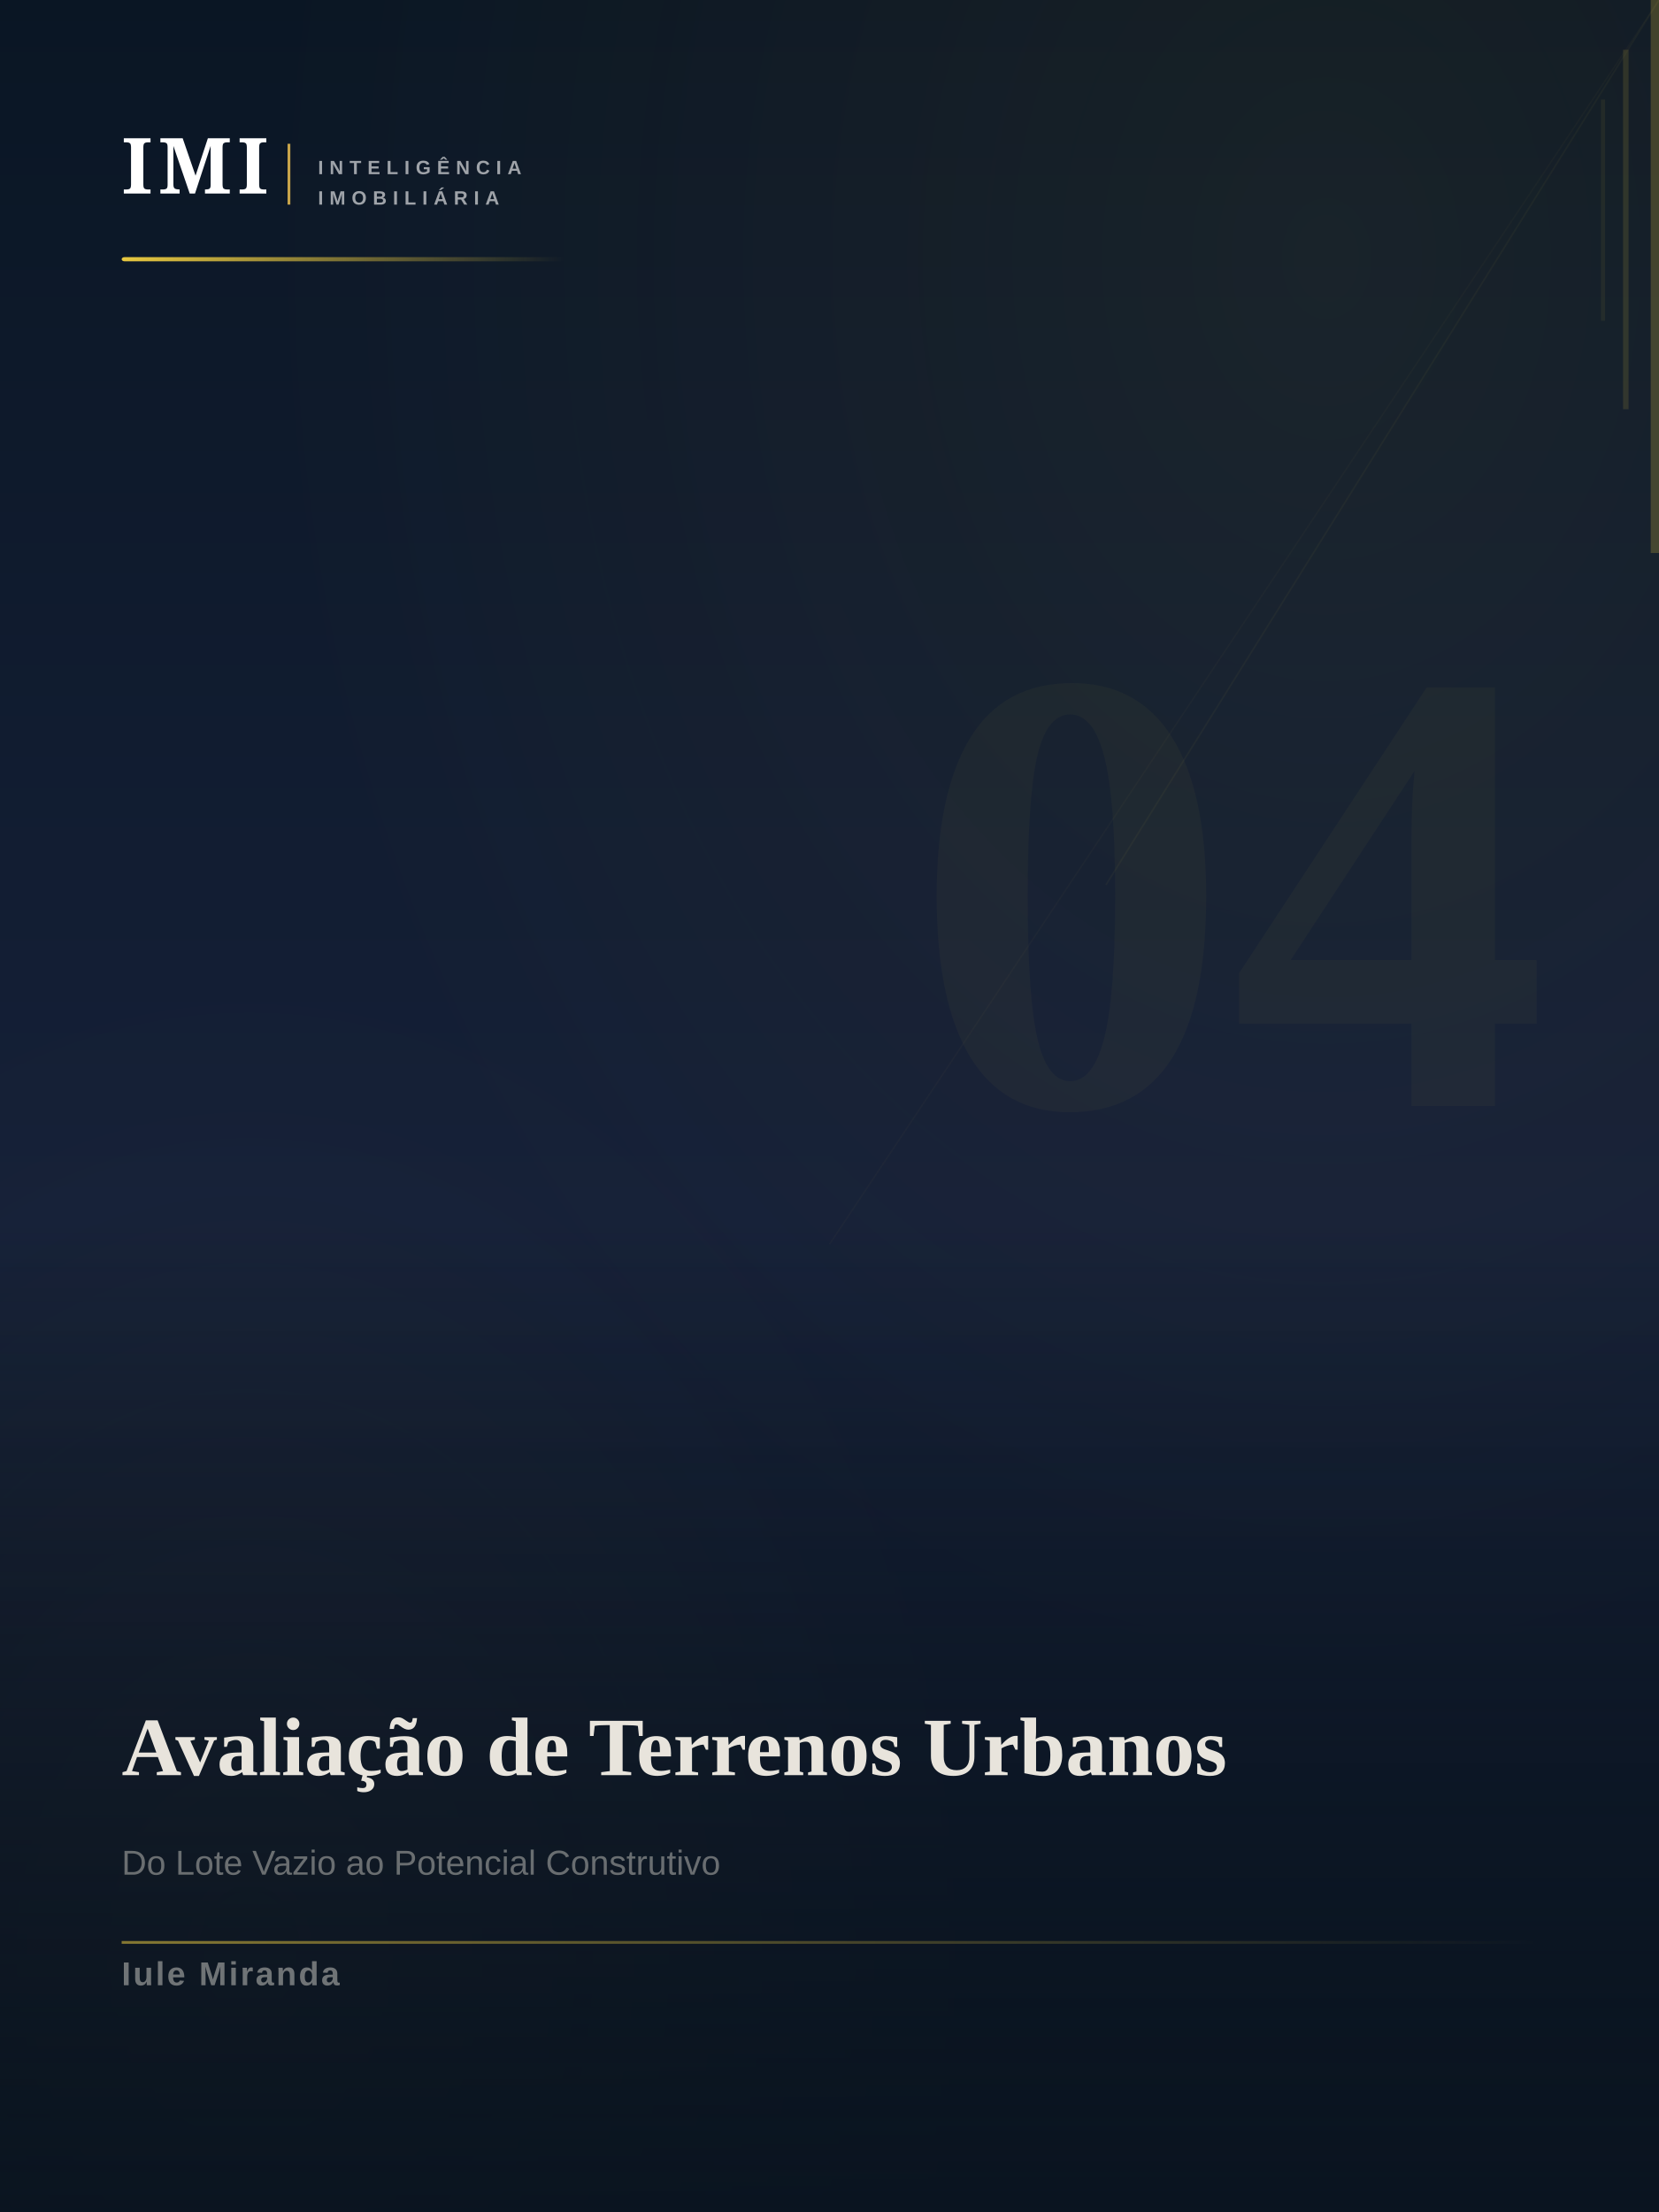
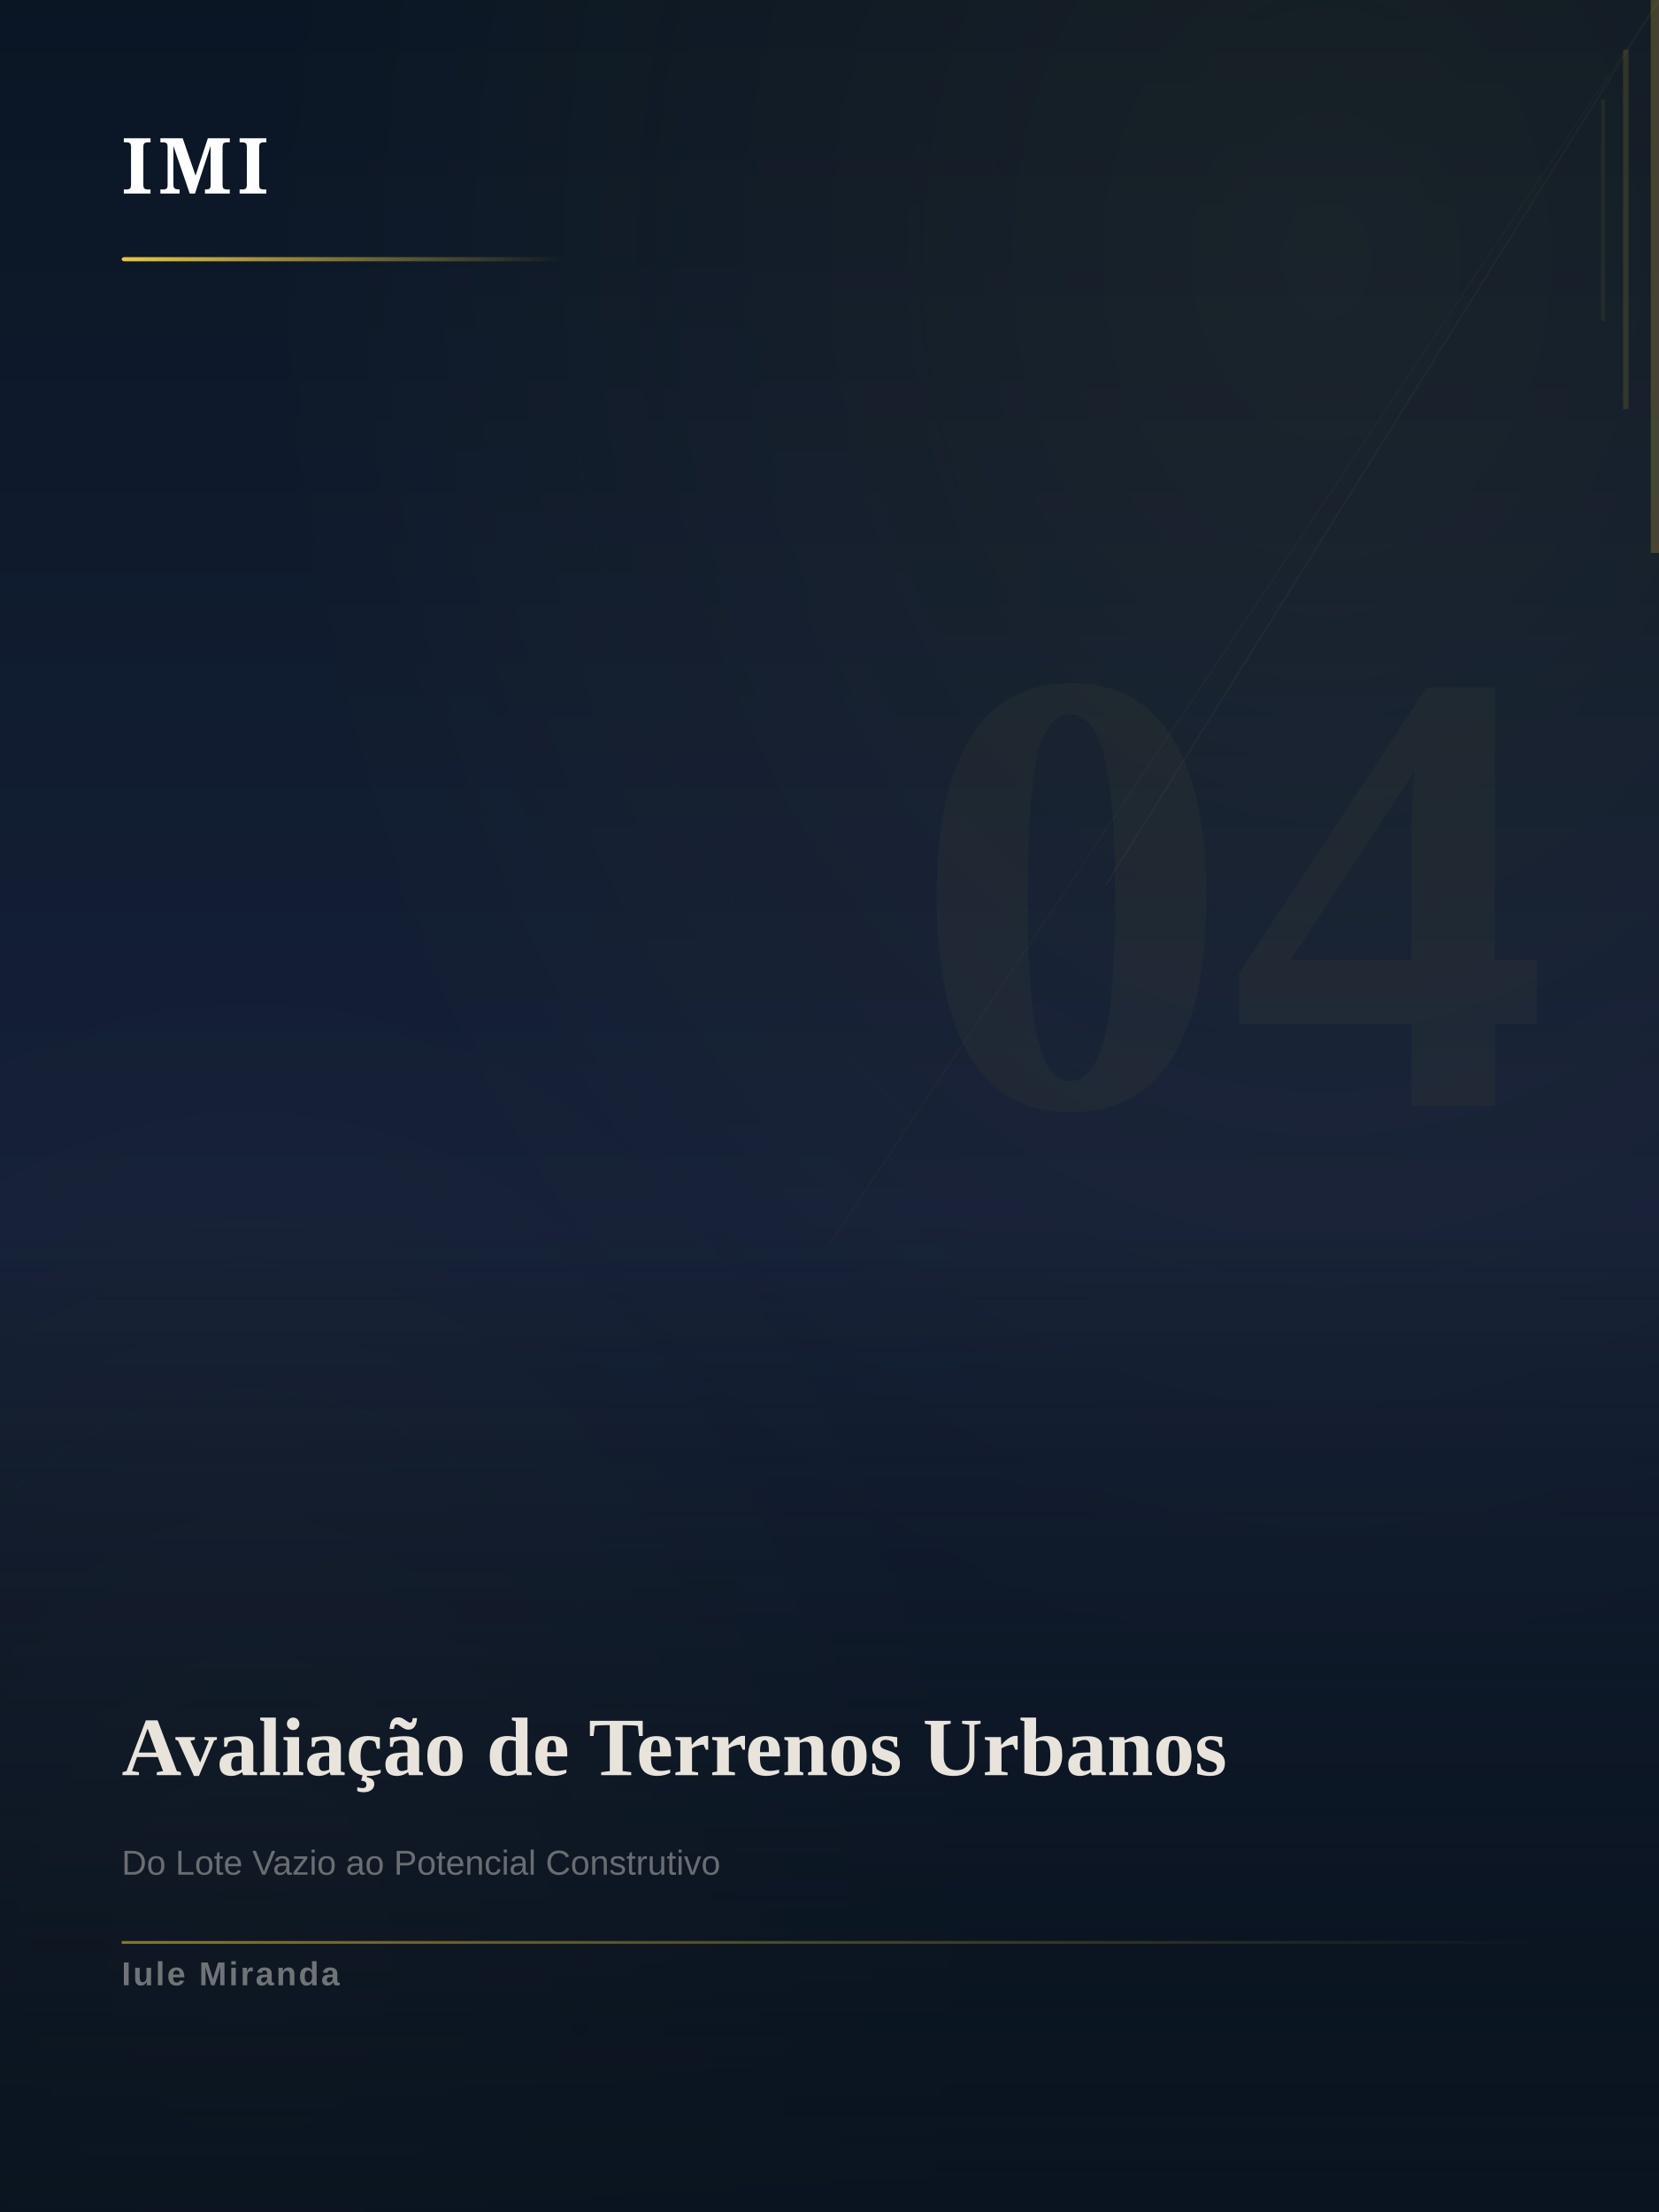
<svg xmlns="http://www.w3.org/2000/svg" width="600" height="800" viewBox="0 0 600 800">
  <defs>
    <linearGradient id="bg_livro_04_avaliar_terrenos_lotes" x1="0" y1="0" x2="0" y2="1">
      <stop offset="0%" stop-color="#0A1624" />
      <stop offset="55%" stop-color="#152038" />
      <stop offset="100%" stop-color="#0A1420" />
    </linearGradient>
    <linearGradient id="acc_livro_04_avaliar_terrenos_lotes" x1="0" y1="0" x2="1" y2="0">
      <stop offset="0%" stop-color="#E8C840" />
      <stop offset="100%" stop-color="#E8C840" stop-opacity="0" />
    </linearGradient>
    <linearGradient id="fade_livro_04_avaliar_terrenos_lotes" x1="0" y1="0.55" x2="0" y2="1">
      <stop offset="0%" stop-color="#0A1420" stop-opacity="0" />
      <stop offset="100%" stop-color="#0A1420" stop-opacity="0.92" />
    </linearGradient>
    <radialGradient id="glow_livro_04_avaliar_terrenos_lotes" cx="80%" cy="12%" r="65%">
      <stop offset="0%" stop-color="#E8C840" stop-opacity="0.06" />
      <stop offset="100%" stop-color="#E8C840" stop-opacity="0" />
    </radialGradient>
    <radialGradient id="glow2_livro_04_avaliar_terrenos_lotes" cx="15%" cy="88%" r="45%">
      <stop offset="0%" stop-color="#E8C840" stop-opacity="0.04" />
      <stop offset="100%" stop-color="#E8C840" stop-opacity="0" />
    </radialGradient>
  </defs>
  <rect width="600" height="800" fill="url(#bg_livro_04_avaliar_terrenos_lotes)" />
  <rect width="600" height="800" fill="url(#glow_livro_04_avaliar_terrenos_lotes)" />
  <rect width="600" height="800" fill="url(#glow2_livro_04_avaliar_terrenos_lotes)" />
  <rect x="597" y="0" width="3" height="200" fill="#E8C840" opacity="0.22" />
  <rect x="587" y="18" width="2" height="130" fill="#E8C840" opacity="0.13" />
  <rect x="579" y="36" width="1.5" height="80" fill="#E8C840" opacity="0.07" />
  <line x1="600" y1="0" x2="400" y2="320" stroke="#E8C840" stroke-width="0.6" opacity="0.04" />
  <line x1="600" y1="0" x2="300" y2="450" stroke="#E8C840" stroke-width="0.5" opacity="0.03" />
  <text x="560" y="400" font-family="Georgia, 'Times New Roman', serif" font-size="230" font-weight="700" fill="#E8C840" opacity="0.038" text-anchor="end" dominant-baseline="auto">04</text>
  <text x="44" y="70" font-family="'Playfair Display', 'Cormorant Garamond', Georgia, serif" font-size="28" font-weight="700" fill="#FFFFFF" letter-spacing="2" xml:space="preserve">IMI</text>
-   <rect x="104" y="52" width="1" height="22" fill="#C8A44A" />
-   <text x="115" y="63" font-family="'Geist Sans', Arial, Helvetica, sans-serif" font-size="7" font-weight="600" fill="#FFFFFF" fill-opacity="0.60" letter-spacing="2.2" xml:space="preserve">INTELIGÊNCIA</text>
-   <text x="115" y="74" font-family="'Geist Sans', Arial, Helvetica, sans-serif" font-size="7" font-weight="600" fill="#FFFFFF" fill-opacity="0.60" letter-spacing="2.2" xml:space="preserve">IMOBILIÁRIA</text>
  <rect x="44" y="93" width="160" height="1.5" fill="url(#acc_livro_04_avaliar_terrenos_lotes)" rx="1" />
  <rect width="600" height="800" fill="url(#fade_livro_04_avaliar_terrenos_lotes)" />
  <text x="44" y="642" font-family="Georgia, 'Times New Roman', serif" font-size="30" font-weight="700" fill="#E8E4DC" xml:space="preserve">Avaliação de Terrenos Urbanos</text>
  <text x="44" y="678" font-family="Arial, Helvetica, sans-serif" font-size="12.5" fill="#E8E4DC" fill-opacity="0.42" xml:space="preserve">Do Lote Vazio ao Potencial Construtivo</text>
  <rect x="44" y="702" width="512" height="1" fill="url(#acc_livro_04_avaliar_terrenos_lotes)" opacity="0.55" />
  <text x="44" y="718" font-family="Arial, Helvetica, sans-serif" font-size="12" font-weight="600" fill="#E8E4DC" fill-opacity="0.45" letter-spacing="0.8" xml:space="preserve">Iule Miranda</text>
</svg>
